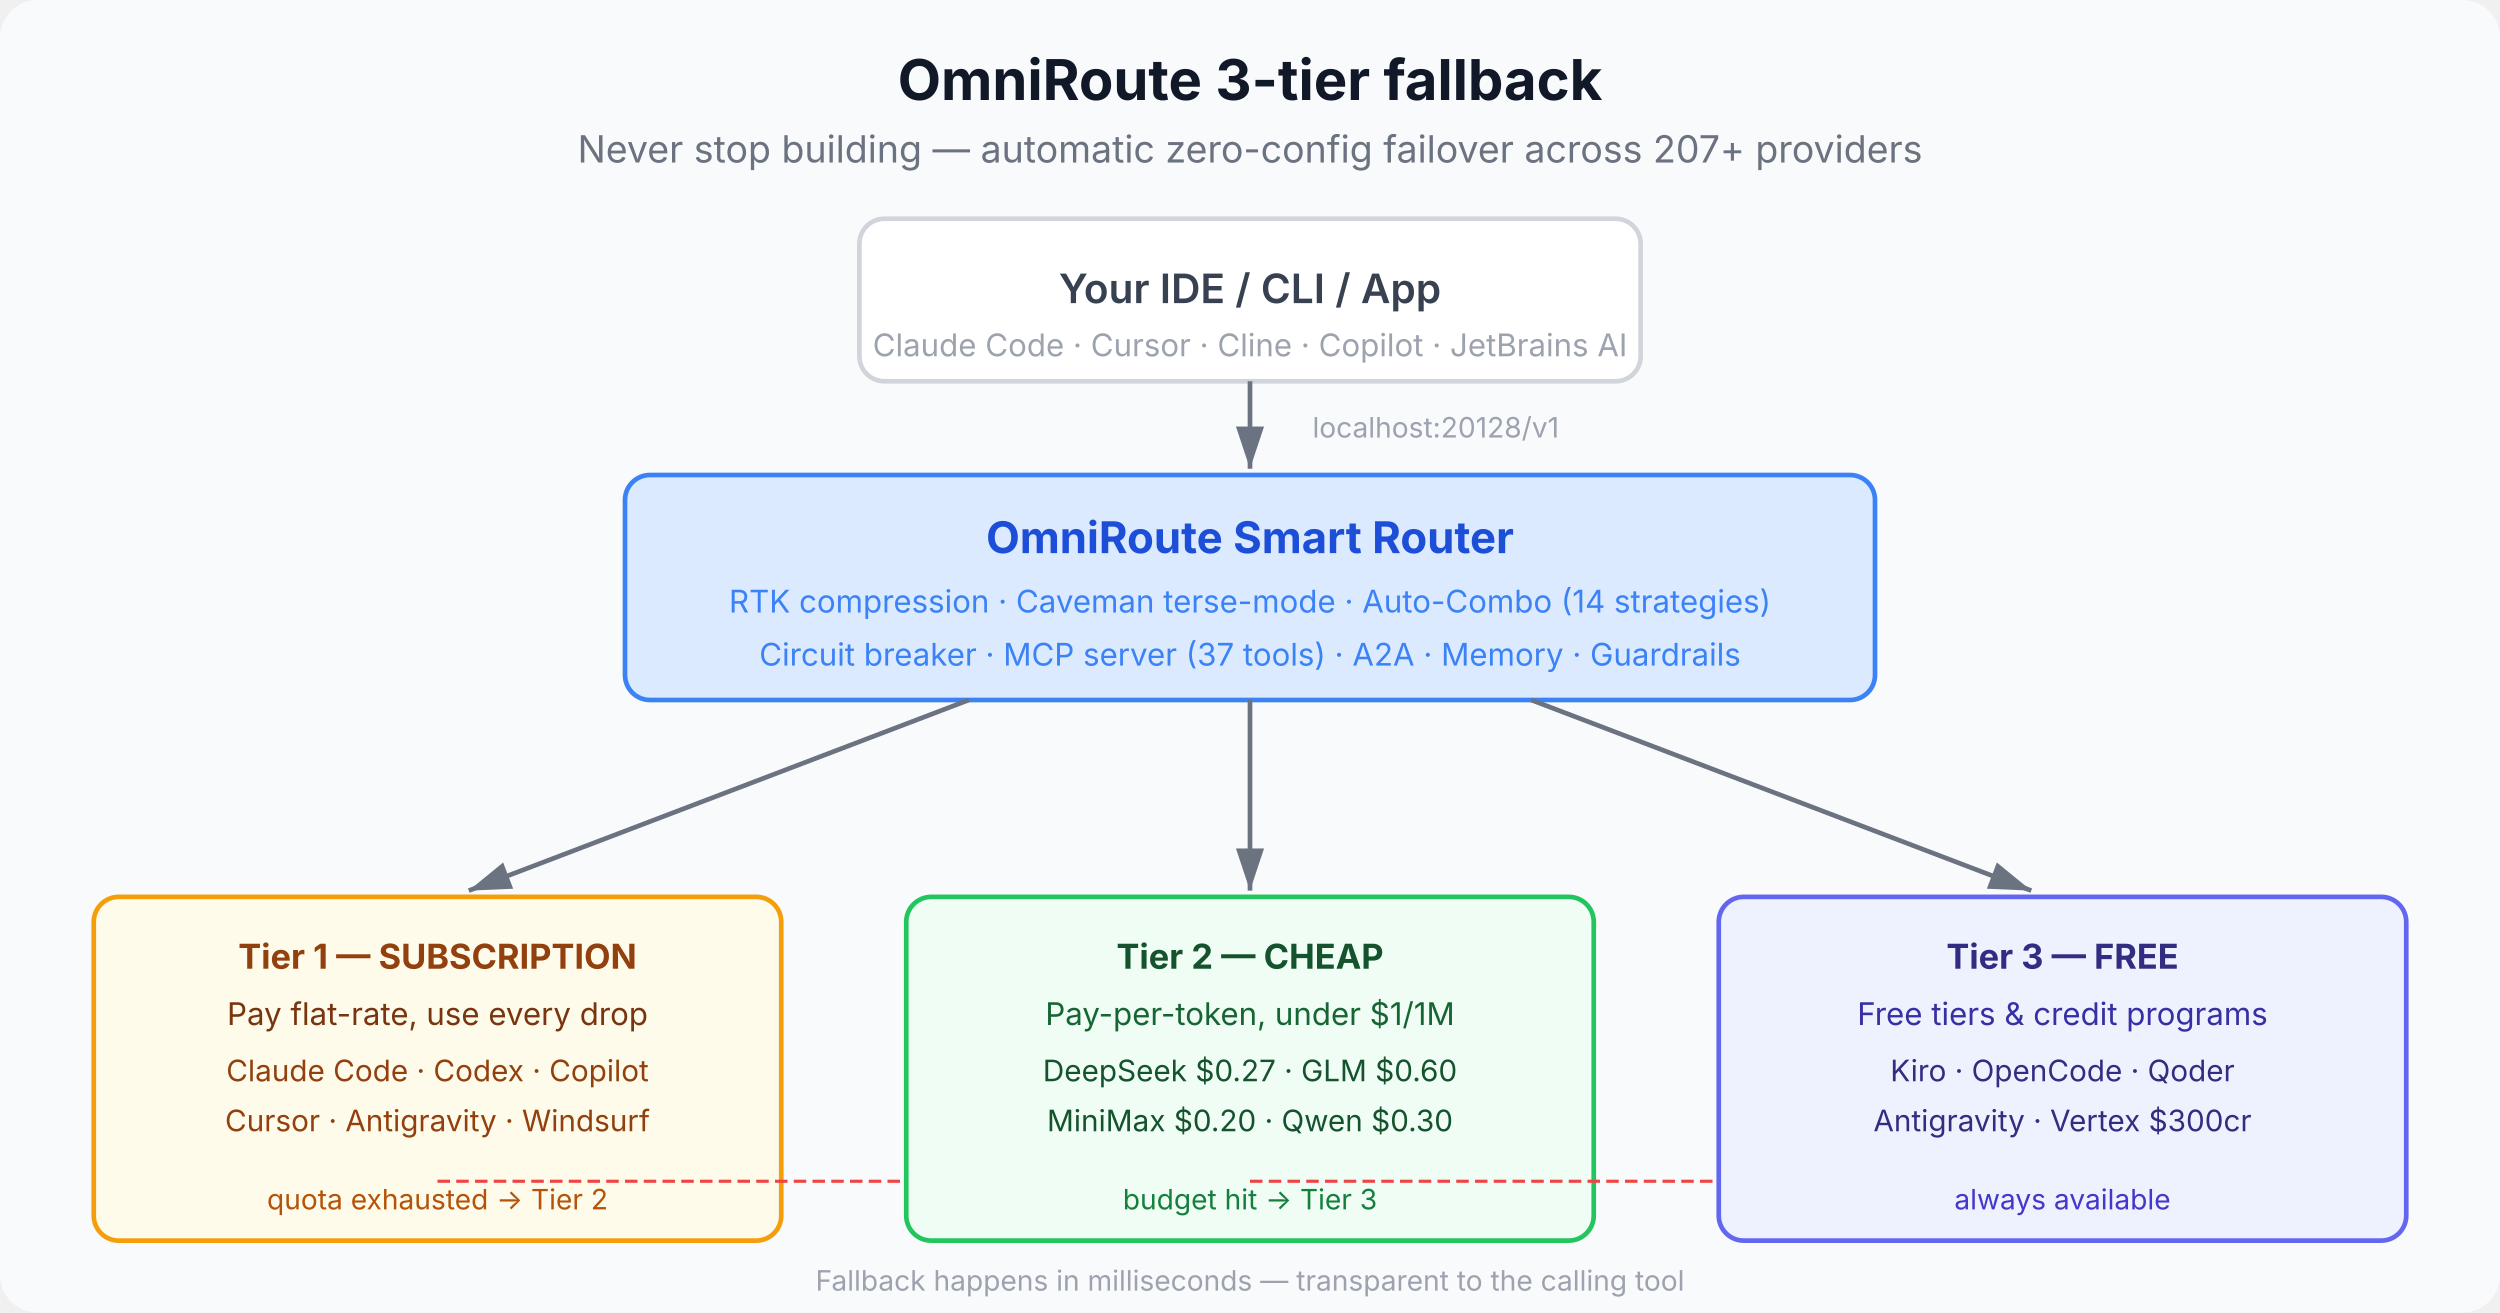
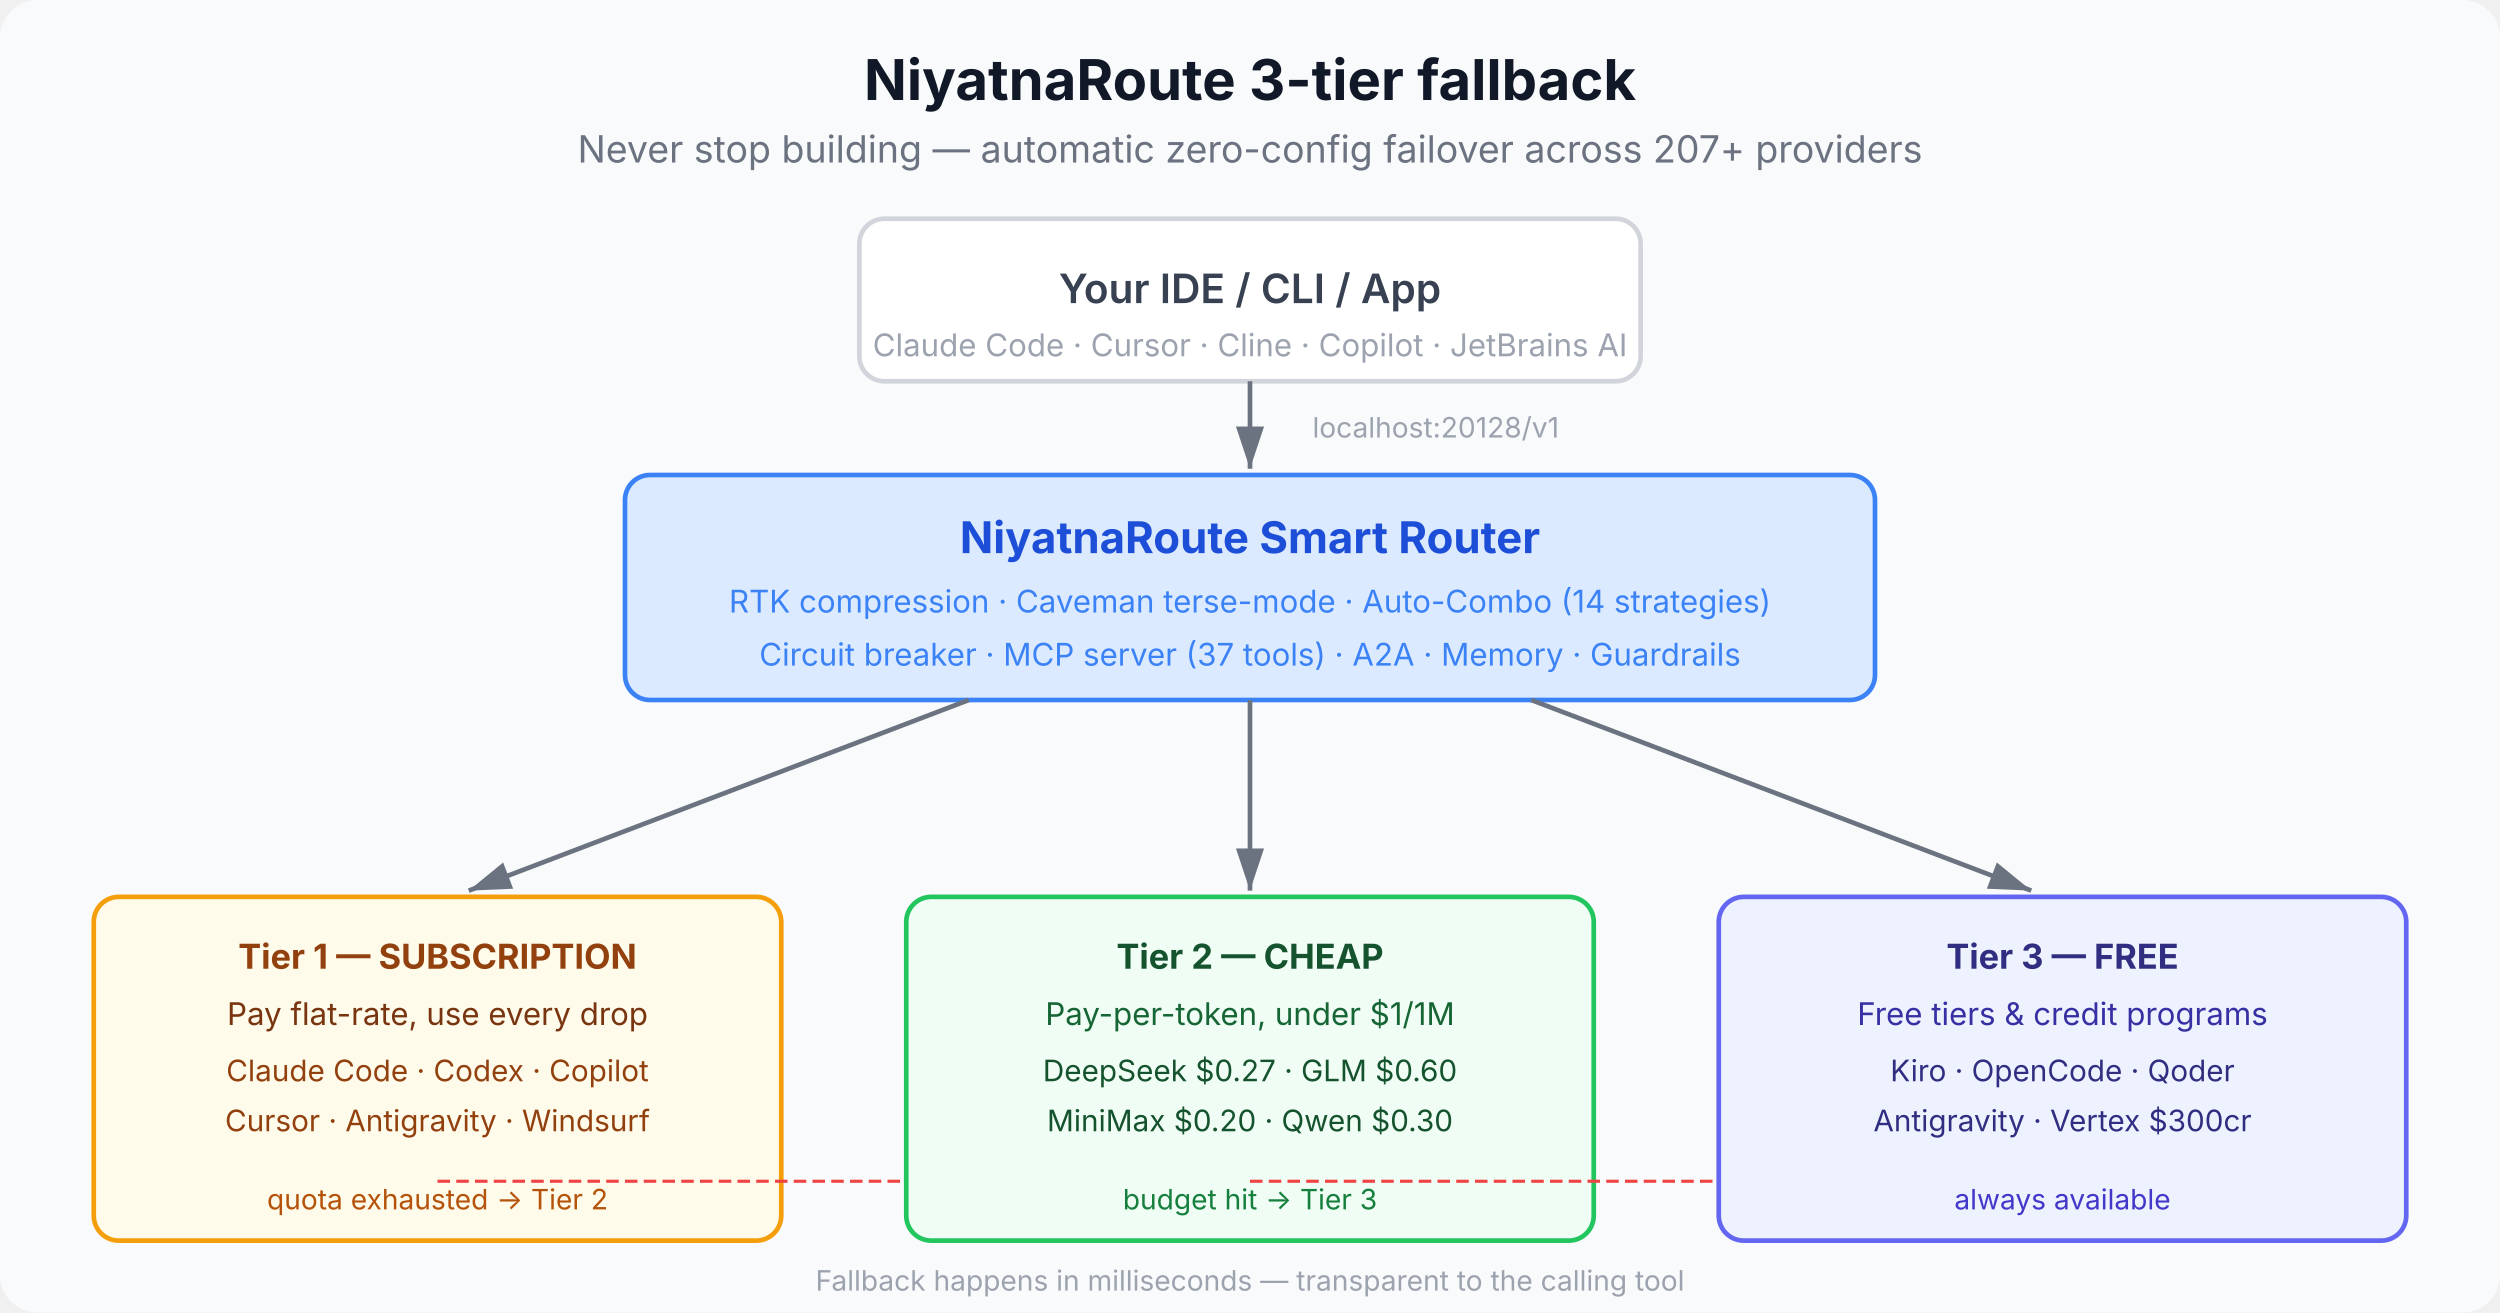
<svg xmlns="http://www.w3.org/2000/svg" viewBox="0 0 800 420" font-family="system-ui, -apple-system, sans-serif">
  <defs>
    <marker id="arrow-light" markerWidth="10" markerHeight="10" refX="9" refY="3" orient="auto">
      <path d="M0,0 L0,6 L9,3 z" fill="#6b7280" />
    </marker>
    <marker id="arrow-fallback-light" markerWidth="10" markerHeight="10" refX="9" refY="3" orient="auto">
      <path d="M0,0 L0,6 L9,3 z" fill="#ef4444" />
    </marker>
  </defs>
  <rect width="800" height="420" fill="#f9fafb" rx="12" />
-   <text x="400" y="32" text-anchor="middle" font-size="18" font-weight="700" fill="#111827">OmniRoute 3-tier fallback</text>
+   <text x="400" y="32" text-anchor="middle" font-size="18" font-weight="700" fill="#111827">NiyatnaRoute 3-tier fallback</text>
  <text x="400" y="52" text-anchor="middle" font-size="12" fill="#6b7280">Never stop building — automatic zero-config failover across 207+ providers</text>
  <rect x="275" y="70" width="250" height="52" rx="8" fill="#ffffff" stroke="#d1d5db" stroke-width="1.5" />
  <text x="400" y="97" text-anchor="middle" font-size="13" font-weight="600" fill="#374151">Your IDE / CLI / App</text>
  <text x="400" y="114" text-anchor="middle" font-size="10" fill="#9ca3af">Claude Code · Cursor · Cline · Copilot · JetBrains AI</text>
  <line x1="400" y1="122" x2="400" y2="150" stroke="#6b7280" stroke-width="1.5" marker-end="url(#arrow-light)" />
  <text x="420" y="140" font-size="9" fill="#9ca3af">localhost:20128/v1</text>
  <rect x="200" y="152" width="400" height="72" rx="8" fill="#dbeafe" stroke="#3b82f6" stroke-width="1.5" />
-   <text x="400" y="177" text-anchor="middle" font-size="14" font-weight="700" fill="#1d4ed8">OmniRoute Smart Router</text>
+   <text x="400" y="177" text-anchor="middle" font-size="14" font-weight="700" fill="#1d4ed8">NiyatnaRoute Smart Router</text>
  <text x="400" y="196" text-anchor="middle" font-size="10" fill="#3b82f6">RTK compression · Caveman terse-mode · Auto-Combo (14 strategies)</text>
  <text x="400" y="213" text-anchor="middle" font-size="10" fill="#3b82f6">Circuit breaker · MCP server (37 tools) · A2A · Memory · Guardrails</text>
  <line x1="310" y1="224" x2="150" y2="285" stroke="#6b7280" stroke-width="1.5" marker-end="url(#arrow-light)" />
  <line x1="400" y1="224" x2="400" y2="285" stroke="#6b7280" stroke-width="1.5" marker-end="url(#arrow-light)" />
  <line x1="490" y1="224" x2="650" y2="285" stroke="#6b7280" stroke-width="1.5" marker-end="url(#arrow-light)" />
  <rect x="30" y="287" width="220" height="110" rx="8" fill="#fffbeb" stroke="#f59e0b" stroke-width="1.5" />
  <text x="140" y="310" text-anchor="middle" font-size="11" font-weight="700" fill="#92400e">Tier 1 — SUBSCRIPTION</text>
  <text x="140" y="328" text-anchor="middle" font-size="10" fill="#78350f">Pay flat-rate, use every drop</text>
  <text x="140" y="346" text-anchor="middle" font-size="9.5" fill="#92400e">Claude Code · Codex · Copilot</text>
  <text x="140" y="362" text-anchor="middle" font-size="9.5" fill="#92400e">Cursor · Antigravity · Windsurf</text>
  <text x="140" y="387" text-anchor="middle" font-size="9" fill="#b45309">quota exhausted → Tier 2</text>
  <line x1="140" y1="378" x2="300" y2="378" stroke="#ef4444" stroke-width="1" stroke-dasharray="4,2" marker-end="url(#arrow-fallback-light)" />
  <rect x="290" y="287" width="220" height="110" rx="8" fill="#f0fdf4" stroke="#22c55e" stroke-width="1.5" />
  <text x="400" y="310" text-anchor="middle" font-size="11" font-weight="700" fill="#14532d">Tier 2 — CHEAP</text>
  <text x="400" y="328" text-anchor="middle" font-size="10" fill="#166534">Pay-per-token, under $1/1M</text>
  <text x="400" y="346" text-anchor="middle" font-size="9.5" fill="#14532d">DeepSeek $0.27 · GLM $0.60</text>
  <text x="400" y="362" text-anchor="middle" font-size="9.5" fill="#14532d">MiniMax $0.20 · Qwen $0.30</text>
  <text x="400" y="387" text-anchor="middle" font-size="9" fill="#15803d">budget hit → Tier 3</text>
  <line x1="400" y1="378" x2="560" y2="378" stroke="#ef4444" stroke-width="1" stroke-dasharray="4,2" marker-end="url(#arrow-fallback-light)" />
  <rect x="550" y="287" width="220" height="110" rx="8" fill="#eef2ff" stroke="#6366f1" stroke-width="1.5" />
  <text x="660" y="310" text-anchor="middle" font-size="11" font-weight="700" fill="#312e81">Tier 3 — FREE</text>
  <text x="660" y="328" text-anchor="middle" font-size="10" fill="#3730a3">Free tiers &amp; credit programs</text>
  <text x="660" y="346" text-anchor="middle" font-size="9.5" fill="#312e81">Kiro · OpenCode · Qoder</text>
  <text x="660" y="362" text-anchor="middle" font-size="9.5" fill="#312e81">Antigravity · Vertex $300cr</text>
  <text x="660" y="387" text-anchor="middle" font-size="9" fill="#4338ca">always available</text>
  <text x="400" y="413" text-anchor="middle" font-size="9" fill="#9ca3af">Fallback happens in milliseconds — transparent to the calling tool</text>
</svg>
